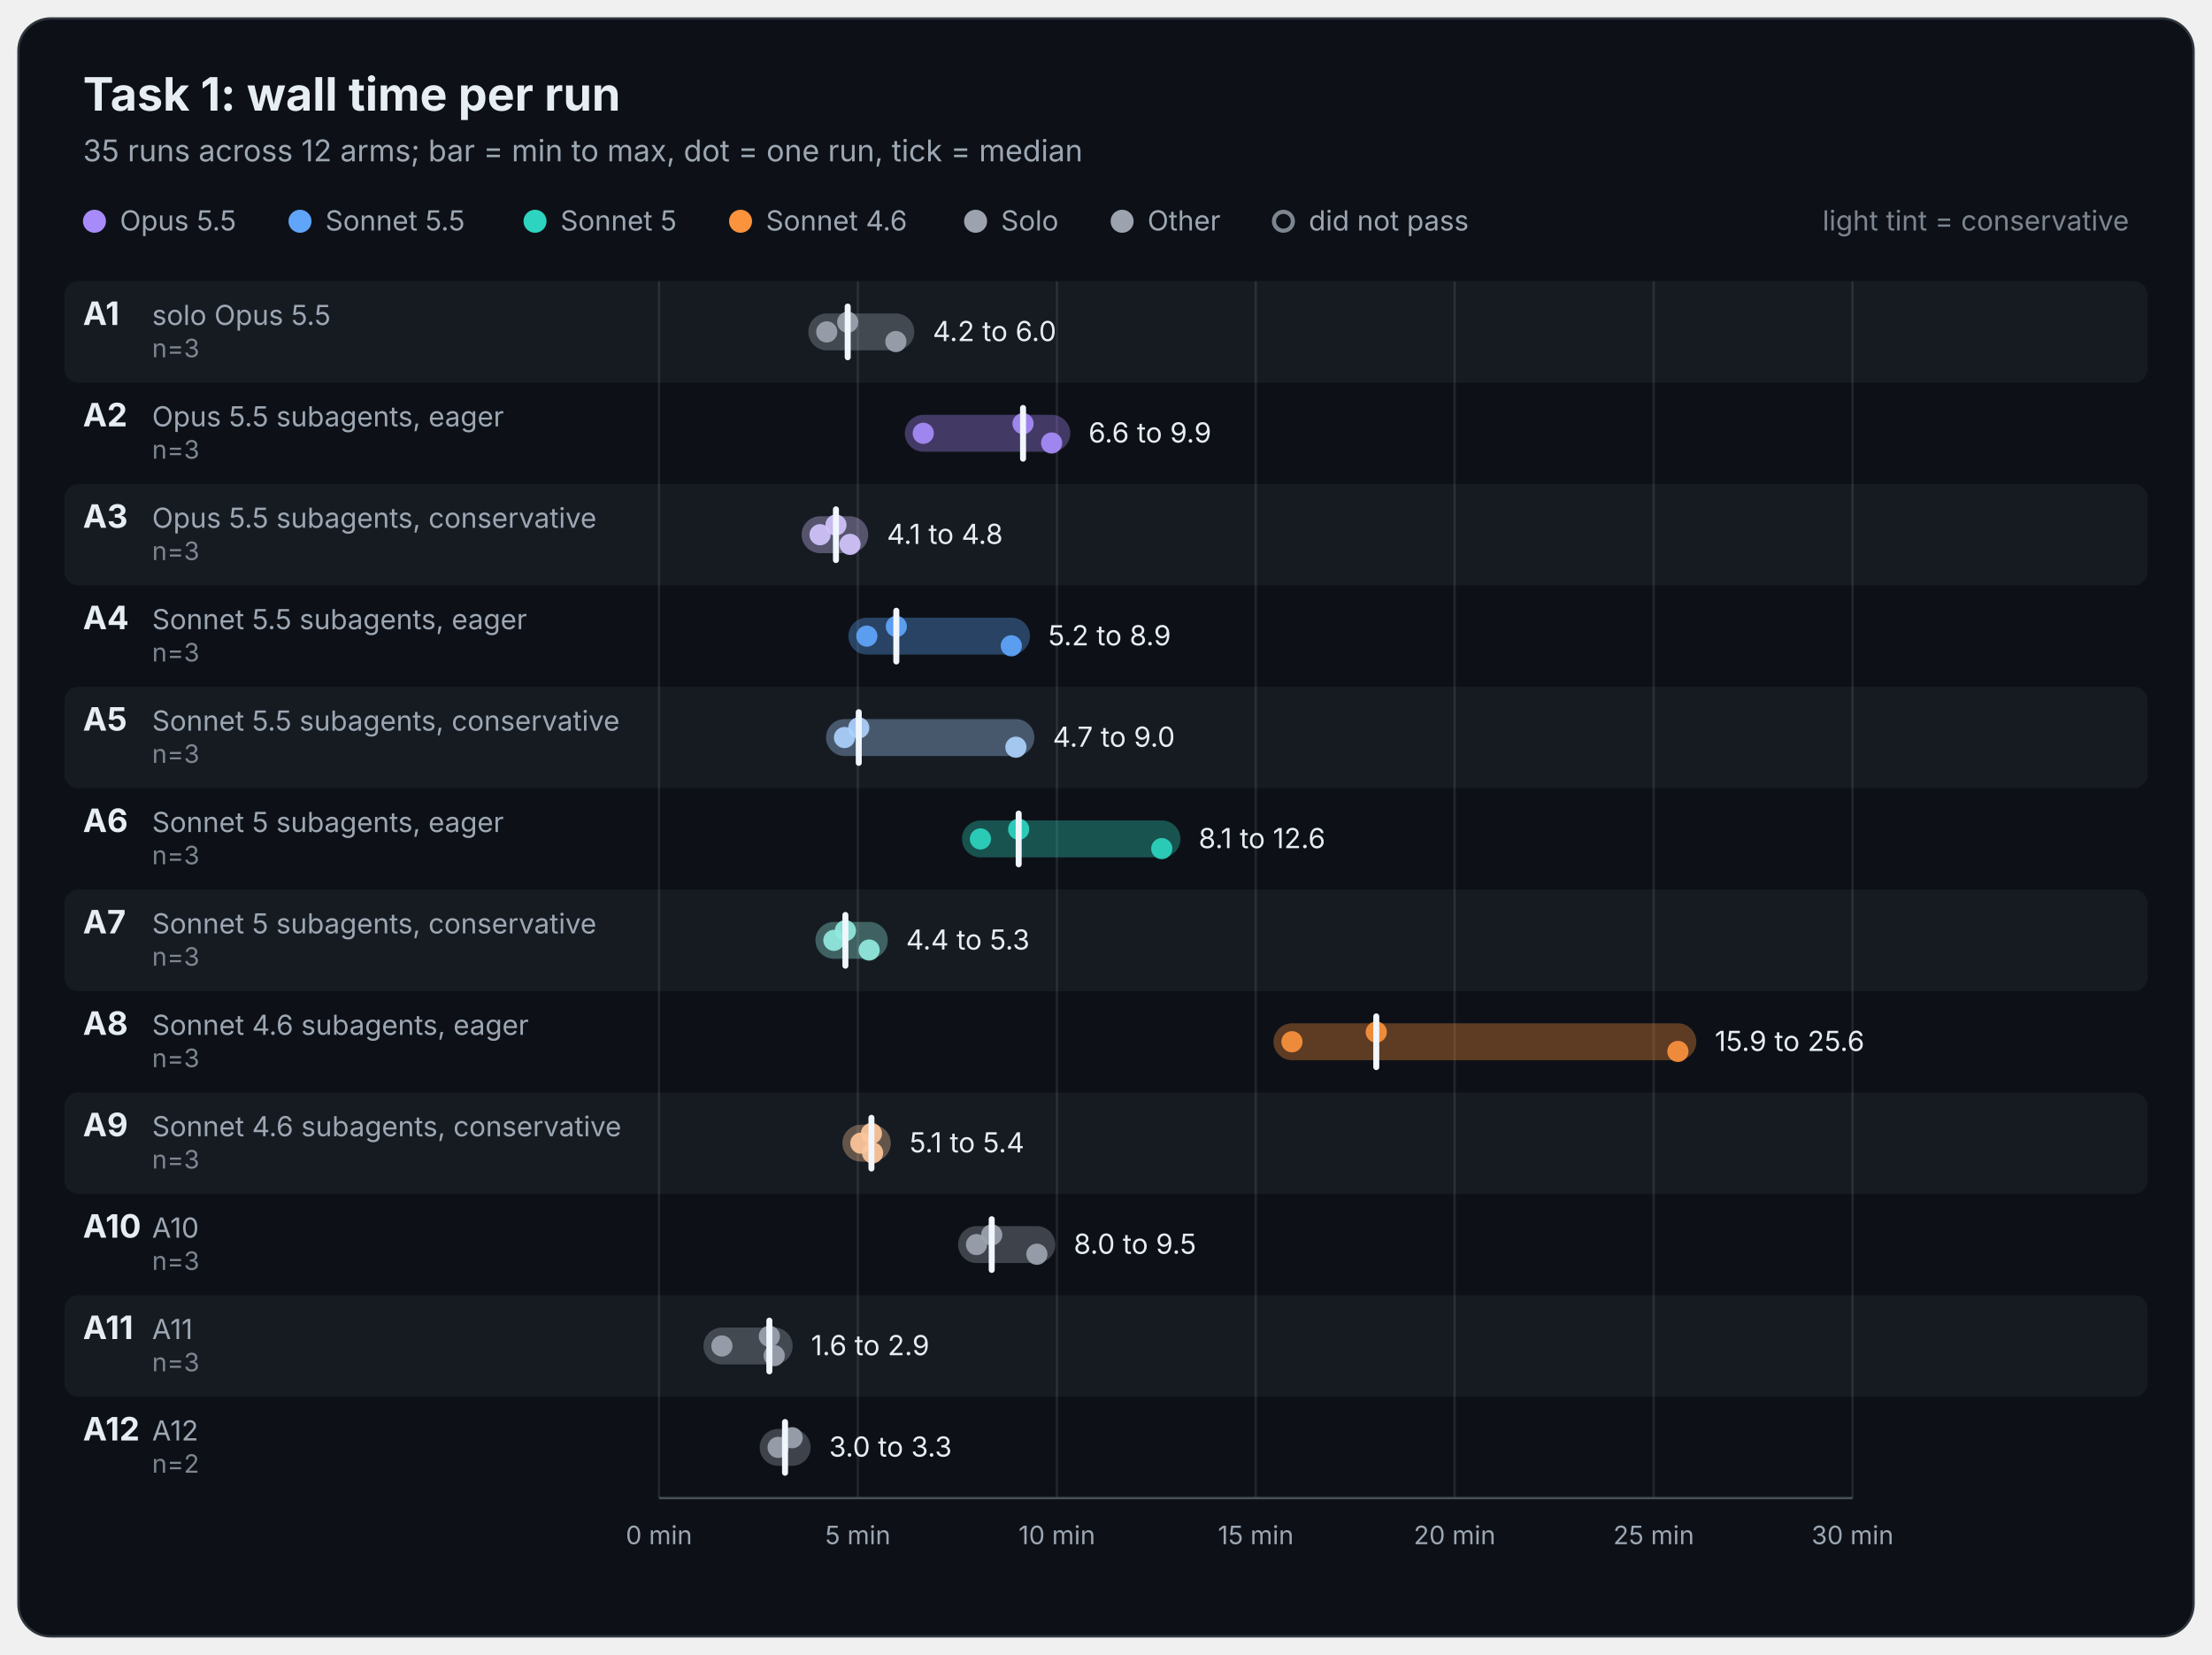
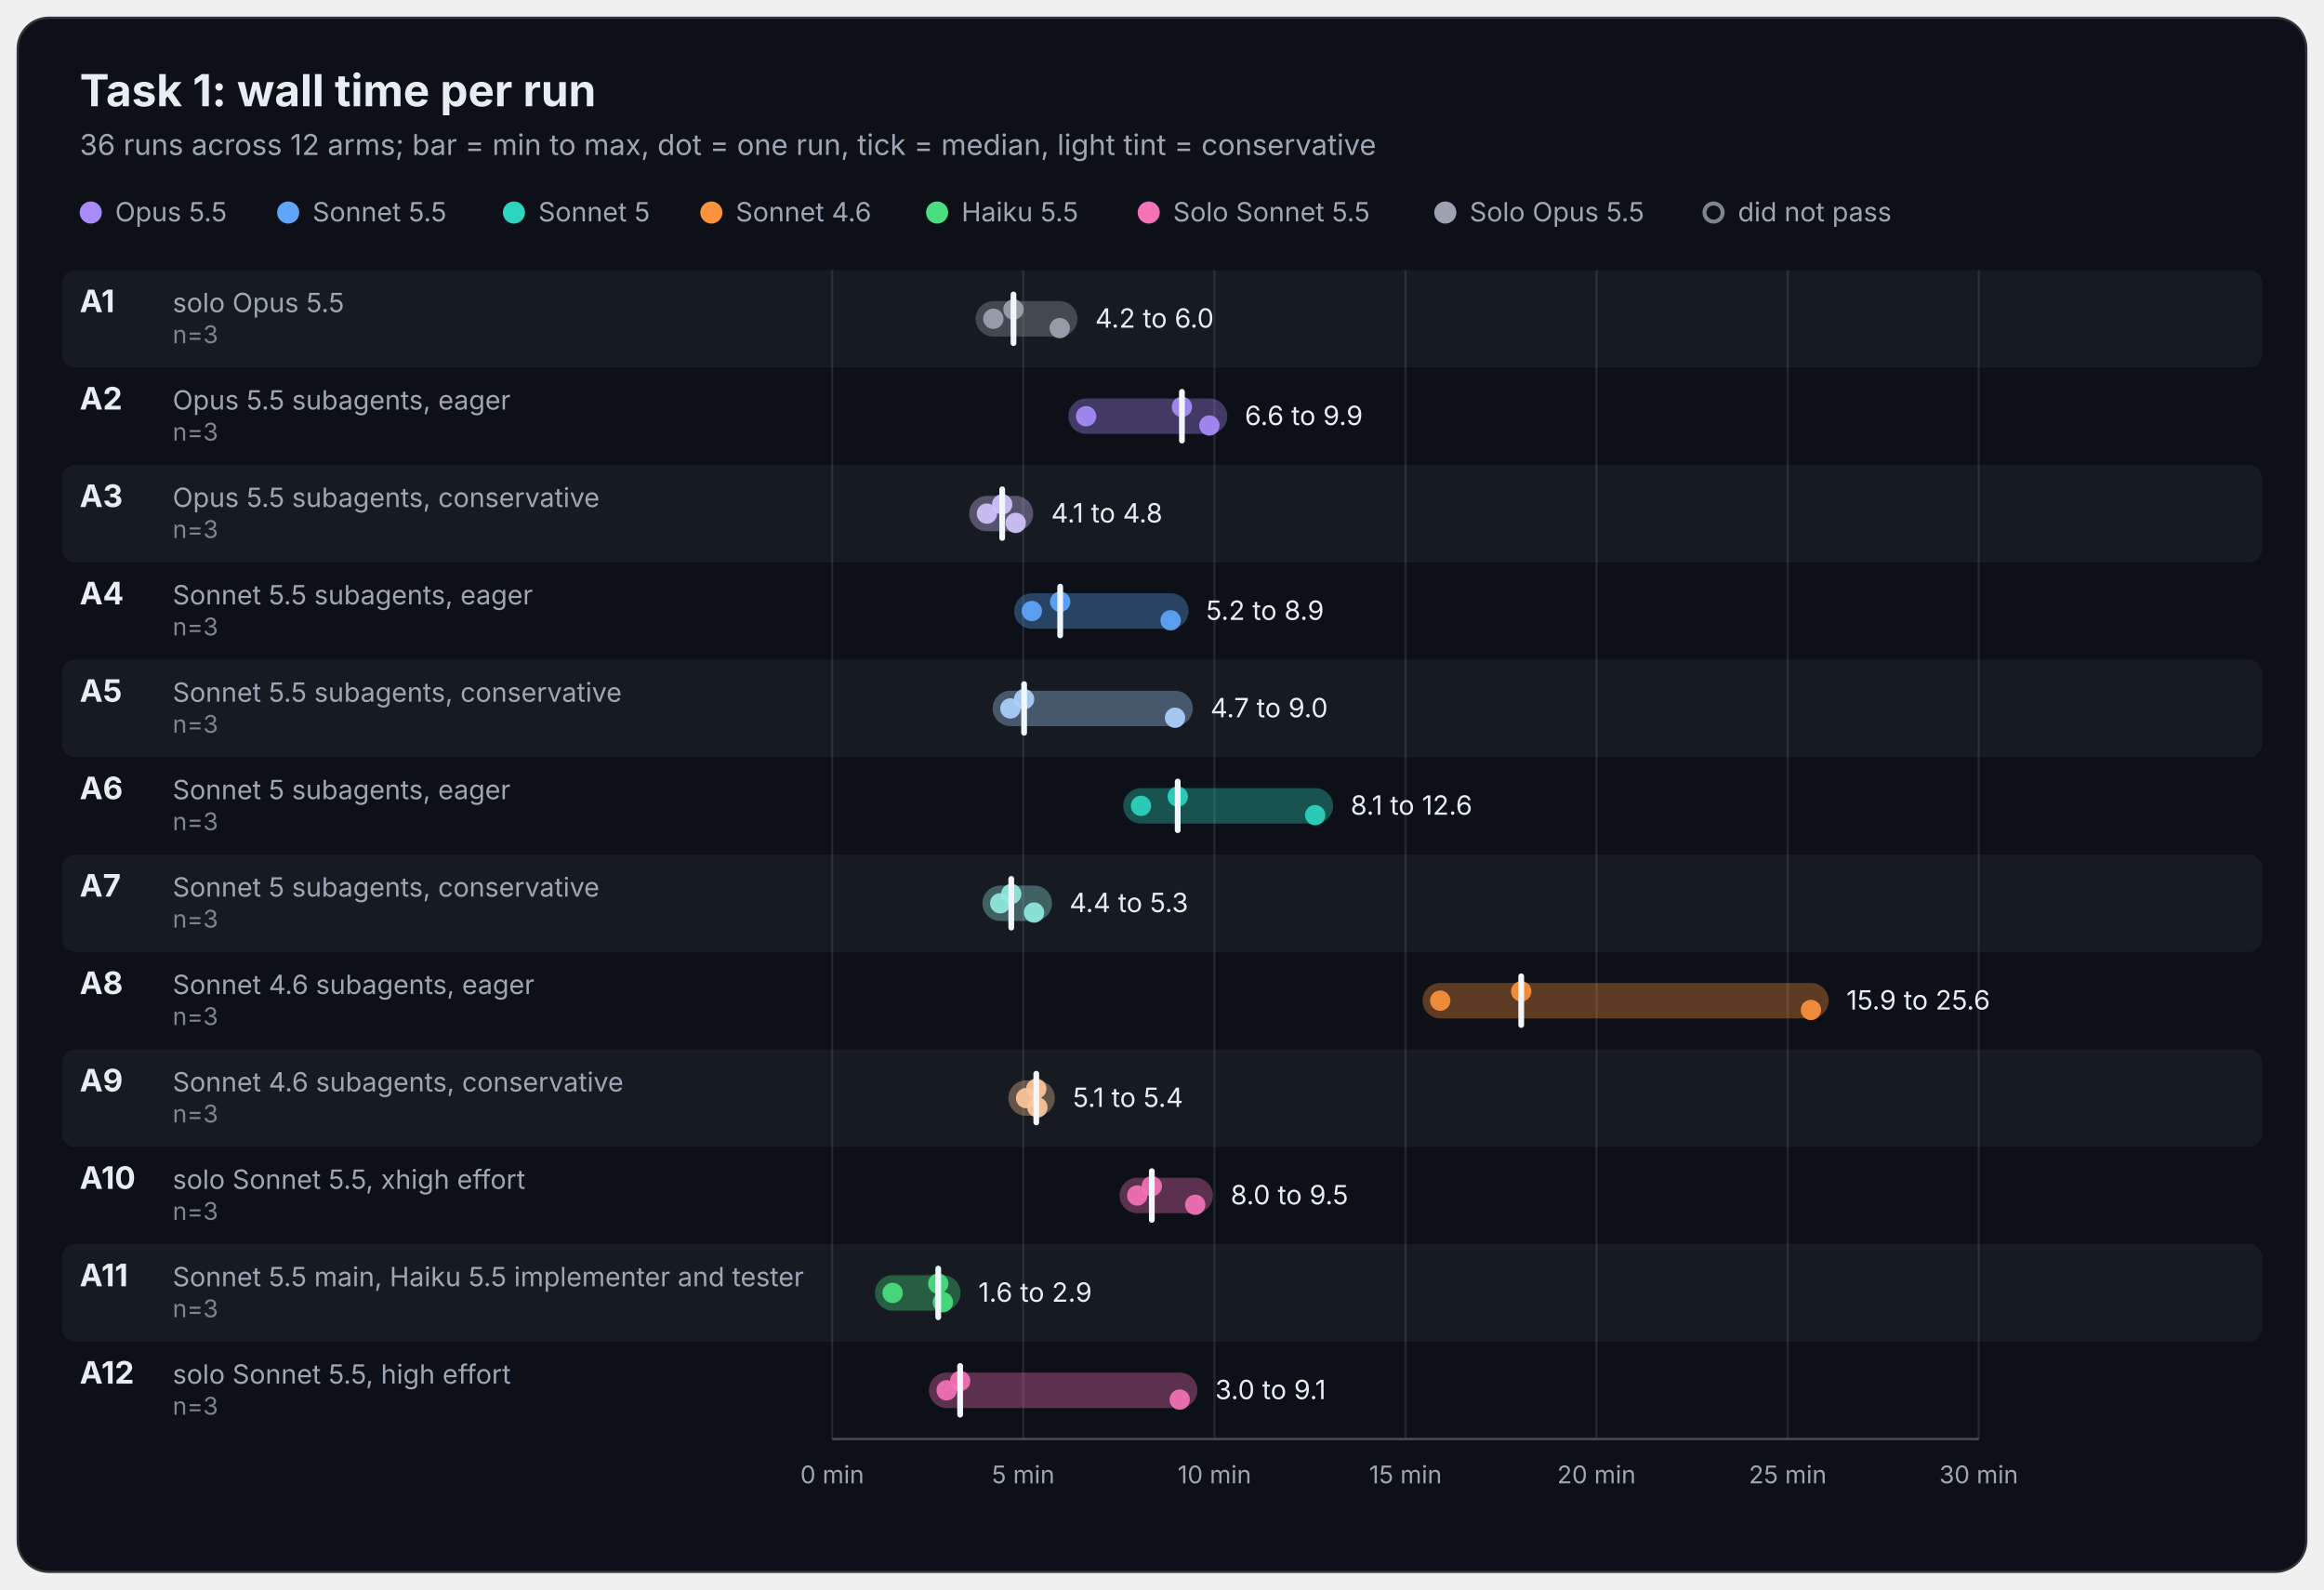
- <svg xmlns="http://www.w3.org/2000/svg" width="960" height="718.0" viewBox="0 0 960 718.0" role="img" aria-label="Task 1: wall time per run" font-family="-apple-system, &quot;Segoe UI&quot;, Inter, Roboto, &quot;Helvetica Neue&quot;, Arial, sans-serif">
-   <rect x="8" y="8" width="944" height="702.0" rx="14" fill="#0d1117" stroke="#30363d" stroke-width="1" />
+ <svg xmlns="http://www.w3.org/2000/svg" width="1050" height="718.0" viewBox="0 0 1050 718.0" role="img" aria-label="Task 1: wall time per run" font-family="-apple-system, &quot;Segoe UI&quot;, Inter, Roboto, &quot;Helvetica Neue&quot;, Arial, sans-serif">
+   <rect x="8" y="8" width="1034" height="702.0" rx="14" fill="#0d1117" stroke="#30363d" stroke-width="1" />
  <text x="36.0" y="48.0" font-size="20" font-weight="700" fill="#e6edf3" text-anchor="start">Task 1: wall time per run</text>
-   <text x="36.0" y="70.0" font-size="13" font-weight="400" fill="#9da7b3" text-anchor="start">35 runs across 12 arms; bar = min to max, dot = one run, tick = median</text>
+   <text x="36.0" y="70.0" font-size="13" font-weight="400" fill="#9da7b3" text-anchor="start">36 runs across 12 arms; bar = min to max, dot = one run, tick = median, light tint = conservative</text>
  <circle cx="41.0" cy="96.0" r="5" fill="#a78bfa" />
  <text x="52.0" y="100.0" font-size="12" font-weight="400" fill="#9da7b3" text-anchor="start">Opus 5.5</text>
  <circle cx="130.2" cy="96.0" r="5" fill="#60a5fa" />
  <text x="141.2" y="100.0" font-size="12" font-weight="400" fill="#9da7b3" text-anchor="start">Sonnet 5.5</text>
  <circle cx="232.2" cy="96.0" r="5" fill="#2dd4bf" />
  <text x="243.2" y="100.0" font-size="12" font-weight="400" fill="#9da7b3" text-anchor="start">Sonnet 5</text>
  <circle cx="321.4" cy="96.0" r="5" fill="#fb923c" />
  <text x="332.4" y="100.0" font-size="12" font-weight="400" fill="#9da7b3" text-anchor="start">Sonnet 4.6</text>
-   <circle cx="423.4" cy="96.0" r="5" fill="#9ca3af" />
-   <text x="434.4" y="100.0" font-size="12" font-weight="400" fill="#9da7b3" text-anchor="start">Solo</text>
-   <circle cx="487.0" cy="96.0" r="5" fill="#9ca3af" />
-   <text x="498.0" y="100.0" font-size="12" font-weight="400" fill="#9da7b3" text-anchor="start">Other</text>
-   <circle cx="557.0" cy="96.0" r="4.1" fill="#0d1117" stroke="#7d8590" stroke-width="1.8" />
-   <text x="568.0" y="100.0" font-size="12" font-weight="400" fill="#9da7b3" text-anchor="start">did not pass</text>
-   <text x="924.0" y="100.0" font-size="12" font-weight="400" fill="#7d8590" text-anchor="end">light tint = conservative</text>
-   <rect x="28" y="122.0" width="904.0" height="44" rx="6" fill="#161b22" />
-   <rect x="28" y="210.0" width="904.0" height="44" rx="6" fill="#161b22" />
-   <rect x="28" y="298.0" width="904.0" height="44" rx="6" fill="#161b22" />
-   <rect x="28" y="386.0" width="904.0" height="44" rx="6" fill="#161b22" />
-   <rect x="28" y="474.0" width="904.0" height="44" rx="6" fill="#161b22" />
-   <rect x="28" y="562.0" width="904.0" height="44" rx="6" fill="#161b22" />
-   <line x1="286.0" y1="122.0" x2="286.0" y2="650.0" stroke="#ffffff" stroke-opacity="0.09" stroke-width="1" />
-   <text x="286.0" y="670.0" font-size="11" font-weight="400" fill="#9da7b3" text-anchor="middle">0 min</text>
-   <line x1="372.3" y1="122.0" x2="372.3" y2="650.0" stroke="#ffffff" stroke-opacity="0.09" stroke-width="1" />
-   <text x="372.3" y="670.0" font-size="11" font-weight="400" fill="#9da7b3" text-anchor="middle">5 min</text>
-   <line x1="458.7" y1="122.0" x2="458.7" y2="650.0" stroke="#ffffff" stroke-opacity="0.09" stroke-width="1" />
-   <text x="458.7" y="670.0" font-size="11" font-weight="400" fill="#9da7b3" text-anchor="middle">10 min</text>
-   <line x1="545.0" y1="122.0" x2="545.0" y2="650.0" stroke="#ffffff" stroke-opacity="0.09" stroke-width="1" />
-   <text x="545.0" y="670.0" font-size="11" font-weight="400" fill="#9da7b3" text-anchor="middle">15 min</text>
-   <line x1="631.3" y1="122.0" x2="631.3" y2="650.0" stroke="#ffffff" stroke-opacity="0.09" stroke-width="1" />
-   <text x="631.3" y="670.0" font-size="11" font-weight="400" fill="#9da7b3" text-anchor="middle">20 min</text>
-   <line x1="717.7" y1="122.0" x2="717.7" y2="650.0" stroke="#ffffff" stroke-opacity="0.09" stroke-width="1" />
-   <text x="717.7" y="670.0" font-size="11" font-weight="400" fill="#9da7b3" text-anchor="middle">25 min</text>
-   <line x1="804.0" y1="122.0" x2="804.0" y2="650.0" stroke="#ffffff" stroke-opacity="0.09" stroke-width="1" />
-   <text x="804.0" y="670.0" font-size="11" font-weight="400" fill="#9da7b3" text-anchor="middle">30 min</text>
-   <line x1="286.0" y1="650.0" x2="804.0" y2="650.0" stroke="#484f58" stroke-width="1" />
+   <circle cx="423.4" cy="96.0" r="5" fill="#4ade80" />
+   <text x="434.4" y="100.0" font-size="12" font-weight="400" fill="#9da7b3" text-anchor="start">Haiku 5.5</text>
+   <circle cx="519.0" cy="96.0" r="5" fill="#f472b6" />
+   <text x="530.0" y="100.0" font-size="12" font-weight="400" fill="#9da7b3" text-anchor="start">Solo Sonnet 5.5</text>
+   <circle cx="653.0" cy="96.0" r="5" fill="#9ca3af" />
+   <text x="664.0" y="100.0" font-size="12" font-weight="400" fill="#9da7b3" text-anchor="start">Solo Opus 5.5</text>
+   <circle cx="774.2" cy="96.0" r="4.1" fill="#0d1117" stroke="#7d8590" stroke-width="1.8" />
+   <text x="785.2" y="100.0" font-size="12" font-weight="400" fill="#9da7b3" text-anchor="start">did not pass</text>
+   <rect x="28" y="122.0" width="994.0" height="44" rx="6" fill="#161b22" />
+   <rect x="28" y="210.0" width="994.0" height="44" rx="6" fill="#161b22" />
+   <rect x="28" y="298.0" width="994.0" height="44" rx="6" fill="#161b22" />
+   <rect x="28" y="386.0" width="994.0" height="44" rx="6" fill="#161b22" />
+   <rect x="28" y="474.0" width="994.0" height="44" rx="6" fill="#161b22" />
+   <rect x="28" y="562.0" width="994.0" height="44" rx="6" fill="#161b22" />
+   <line x1="376.0" y1="122.0" x2="376.0" y2="650.0" stroke="#ffffff" stroke-opacity="0.09" stroke-width="1" />
+   <text x="376.0" y="670.0" font-size="11" font-weight="400" fill="#9da7b3" text-anchor="middle">0 min</text>
+   <line x1="462.3" y1="122.0" x2="462.3" y2="650.0" stroke="#ffffff" stroke-opacity="0.09" stroke-width="1" />
+   <text x="462.3" y="670.0" font-size="11" font-weight="400" fill="#9da7b3" text-anchor="middle">5 min</text>
+   <line x1="548.7" y1="122.0" x2="548.7" y2="650.0" stroke="#ffffff" stroke-opacity="0.09" stroke-width="1" />
+   <text x="548.7" y="670.0" font-size="11" font-weight="400" fill="#9da7b3" text-anchor="middle">10 min</text>
+   <line x1="635.0" y1="122.0" x2="635.0" y2="650.0" stroke="#ffffff" stroke-opacity="0.09" stroke-width="1" />
+   <text x="635.0" y="670.0" font-size="11" font-weight="400" fill="#9da7b3" text-anchor="middle">15 min</text>
+   <line x1="721.3" y1="122.0" x2="721.3" y2="650.0" stroke="#ffffff" stroke-opacity="0.09" stroke-width="1" />
+   <text x="721.3" y="670.0" font-size="11" font-weight="400" fill="#9da7b3" text-anchor="middle">20 min</text>
+   <line x1="807.7" y1="122.0" x2="807.7" y2="650.0" stroke="#ffffff" stroke-opacity="0.09" stroke-width="1" />
+   <text x="807.7" y="670.0" font-size="11" font-weight="400" fill="#9da7b3" text-anchor="middle">25 min</text>
+   <line x1="894.0" y1="122.0" x2="894.0" y2="650.0" stroke="#ffffff" stroke-opacity="0.09" stroke-width="1" />
+   <text x="894.0" y="670.0" font-size="11" font-weight="400" fill="#9da7b3" text-anchor="middle">30 min</text>
+   <line x1="376.0" y1="650.0" x2="894.0" y2="650.0" stroke="#484f58" stroke-width="1" />
  <text x="36.0" y="141.0" font-size="14" font-weight="700" fill="#e6edf3" text-anchor="start">A1</text>
-   <text x="66.0" y="141.0" font-size="12" font-weight="400" fill="#9da7b3" text-anchor="start">solo Opus 5.5</text>
-   <text x="66.0" y="155.0" font-size="11" font-weight="400" fill="#7d8590" text-anchor="start">n=3</text>
-   <rect x="350.8" y="136.0" width="46.0" height="16" rx="8.0" fill="#9ca3af" fill-opacity="0.34" />
-   <circle cx="358.8" cy="144.0" r="4.6" fill="#9ca3af" fill-opacity="0.92" />
-   <circle cx="367.9" cy="139.8" r="4.6" fill="#9ca3af" fill-opacity="0.92" />
-   <circle cx="388.8" cy="148.2" r="4.6" fill="#9ca3af" fill-opacity="0.92" />
-   <line x1="367.9" y1="133.0" x2="367.9" y2="155.0" stroke="#f0f6fc" stroke-width="2.6" stroke-linecap="round" />
-   <text x="404.8" y="148.0" font-size="12" font-weight="400" fill="#e6edf3" text-anchor="start">4.2 to 6.0</text>
+   <text x="78.0" y="141.0" font-size="12" font-weight="400" fill="#9da7b3" text-anchor="start">solo Opus 5.5</text>
+   <text x="78.0" y="155.0" font-size="11" font-weight="400" fill="#7d8590" text-anchor="start">n=3</text>
+   <rect x="440.8" y="136.0" width="46.0" height="16" rx="8.0" fill="#9ca3af" fill-opacity="0.34" />
+   <circle cx="448.8" cy="144.0" r="4.6" fill="#9ca3af" fill-opacity="0.92" />
+   <circle cx="457.9" cy="139.8" r="4.6" fill="#9ca3af" fill-opacity="0.92" />
+   <circle cx="478.8" cy="148.2" r="4.6" fill="#9ca3af" fill-opacity="0.92" />
+   <line x1="457.9" y1="133.0" x2="457.9" y2="155.0" stroke="#f0f6fc" stroke-width="2.6" stroke-linecap="round" />
+   <text x="494.8" y="148.0" font-size="12" font-weight="400" fill="#e6edf3" text-anchor="start">4.2 to 6.0</text>
  <text x="36.0" y="185.0" font-size="14" font-weight="700" fill="#e6edf3" text-anchor="start">A2</text>
-   <text x="66.0" y="185.0" font-size="12" font-weight="400" fill="#9da7b3" text-anchor="start">Opus 5.5 subagents, eager</text>
-   <text x="66.0" y="199.0" font-size="11" font-weight="400" fill="#7d8590" text-anchor="start">n=3</text>
-   <rect x="392.7" y="180.0" width="71.8" height="16" rx="8.0" fill="#a78bfa" fill-opacity="0.34" />
-   <circle cx="400.7" cy="188.0" r="4.6" fill="#a78bfa" fill-opacity="0.92" />
-   <circle cx="444.0" cy="183.8" r="4.6" fill="#a78bfa" fill-opacity="0.92" />
-   <circle cx="456.4" cy="192.2" r="4.6" fill="#a78bfa" fill-opacity="0.92" />
-   <line x1="444.0" y1="177.0" x2="444.0" y2="199.0" stroke="#f0f6fc" stroke-width="2.6" stroke-linecap="round" />
-   <text x="472.4" y="192.0" font-size="12" font-weight="400" fill="#e6edf3" text-anchor="start">6.6 to 9.9</text>
+   <text x="78.0" y="185.0" font-size="12" font-weight="400" fill="#9da7b3" text-anchor="start">Opus 5.5 subagents, eager</text>
+   <text x="78.0" y="199.0" font-size="11" font-weight="400" fill="#7d8590" text-anchor="start">n=3</text>
+   <rect x="482.7" y="180.0" width="71.8" height="16" rx="8.0" fill="#a78bfa" fill-opacity="0.34" />
+   <circle cx="490.7" cy="188.0" r="4.6" fill="#a78bfa" fill-opacity="0.92" />
+   <circle cx="534.0" cy="183.8" r="4.6" fill="#a78bfa" fill-opacity="0.92" />
+   <circle cx="546.4" cy="192.2" r="4.6" fill="#a78bfa" fill-opacity="0.92" />
+   <line x1="534.0" y1="177.0" x2="534.0" y2="199.0" stroke="#f0f6fc" stroke-width="2.6" stroke-linecap="round" />
+   <text x="562.4" y="192.0" font-size="12" font-weight="400" fill="#e6edf3" text-anchor="start">6.6 to 9.9</text>
  <text x="36.0" y="229.0" font-size="14" font-weight="700" fill="#e6edf3" text-anchor="start">A3</text>
-   <text x="66.0" y="229.0" font-size="12" font-weight="400" fill="#9da7b3" text-anchor="start">Opus 5.5 subagents, conservative</text>
-   <text x="66.0" y="243.0" font-size="11" font-weight="400" fill="#7d8590" text-anchor="start">n=3</text>
-   <rect x="347.9" y="224.0" width="28.9" height="16" rx="8.0" fill="#d1c3fc" fill-opacity="0.34" />
-   <circle cx="355.9" cy="232.0" r="4.6" fill="#d1c3fc" fill-opacity="0.92" />
-   <circle cx="362.8" cy="227.8" r="4.6" fill="#d1c3fc" fill-opacity="0.92" />
-   <circle cx="368.9" cy="236.2" r="4.6" fill="#d1c3fc" fill-opacity="0.92" />
-   <line x1="362.8" y1="221.0" x2="362.8" y2="243.0" stroke="#f0f6fc" stroke-width="2.6" stroke-linecap="round" />
-   <text x="384.9" y="236.0" font-size="12" font-weight="400" fill="#e6edf3" text-anchor="start">4.1 to 4.8</text>
+   <text x="78.0" y="229.0" font-size="12" font-weight="400" fill="#9da7b3" text-anchor="start">Opus 5.5 subagents, conservative</text>
+   <text x="78.0" y="243.0" font-size="11" font-weight="400" fill="#7d8590" text-anchor="start">n=3</text>
+   <rect x="437.9" y="224.0" width="28.9" height="16" rx="8.0" fill="#d1c3fc" fill-opacity="0.34" />
+   <circle cx="445.9" cy="232.0" r="4.6" fill="#d1c3fc" fill-opacity="0.92" />
+   <circle cx="452.8" cy="227.8" r="4.6" fill="#d1c3fc" fill-opacity="0.92" />
+   <circle cx="458.9" cy="236.2" r="4.6" fill="#d1c3fc" fill-opacity="0.92" />
+   <line x1="452.8" y1="221.0" x2="452.8" y2="243.0" stroke="#f0f6fc" stroke-width="2.6" stroke-linecap="round" />
+   <text x="474.9" y="236.0" font-size="12" font-weight="400" fill="#e6edf3" text-anchor="start">4.1 to 4.8</text>
  <text x="36.0" y="273.0" font-size="14" font-weight="700" fill="#e6edf3" text-anchor="start">A4</text>
-   <text x="66.0" y="273.0" font-size="12" font-weight="400" fill="#9da7b3" text-anchor="start">Sonnet 5.5 subagents, eager</text>
-   <text x="66.0" y="287.0" font-size="11" font-weight="400" fill="#7d8590" text-anchor="start">n=3</text>
-   <rect x="368.2" y="268.0" width="78.8" height="16" rx="8.0" fill="#60a5fa" fill-opacity="0.34" />
-   <circle cx="376.2" cy="276.0" r="4.6" fill="#60a5fa" fill-opacity="0.92" />
-   <circle cx="389.0" cy="271.8" r="4.6" fill="#60a5fa" fill-opacity="0.92" />
-   <circle cx="438.9" cy="280.2" r="4.6" fill="#60a5fa" fill-opacity="0.92" />
-   <line x1="389.0" y1="265.0" x2="389.0" y2="287.0" stroke="#f0f6fc" stroke-width="2.6" stroke-linecap="round" />
-   <text x="454.9" y="280.0" font-size="12" font-weight="400" fill="#e6edf3" text-anchor="start">5.2 to 8.9</text>
+   <text x="78.0" y="273.0" font-size="12" font-weight="400" fill="#9da7b3" text-anchor="start">Sonnet 5.5 subagents, eager</text>
+   <text x="78.0" y="287.0" font-size="11" font-weight="400" fill="#7d8590" text-anchor="start">n=3</text>
+   <rect x="458.2" y="268.0" width="78.8" height="16" rx="8.0" fill="#60a5fa" fill-opacity="0.34" />
+   <circle cx="466.2" cy="276.0" r="4.6" fill="#60a5fa" fill-opacity="0.92" />
+   <circle cx="479.0" cy="271.8" r="4.6" fill="#60a5fa" fill-opacity="0.92" />
+   <circle cx="528.9" cy="280.2" r="4.6" fill="#60a5fa" fill-opacity="0.92" />
+   <line x1="479.0" y1="265.0" x2="479.0" y2="287.0" stroke="#f0f6fc" stroke-width="2.6" stroke-linecap="round" />
+   <text x="544.9" y="280.0" font-size="12" font-weight="400" fill="#e6edf3" text-anchor="start">5.2 to 8.9</text>
  <text x="36.0" y="317.0" font-size="14" font-weight="700" fill="#e6edf3" text-anchor="start">A5</text>
-   <text x="66.0" y="317.0" font-size="12" font-weight="400" fill="#9da7b3" text-anchor="start">Sonnet 5.5 subagents, conservative</text>
-   <text x="66.0" y="331.0" font-size="11" font-weight="400" fill="#7d8590" text-anchor="start">n=3</text>
-   <rect x="358.5" y="312.0" width="90.4" height="16" rx="8.0" fill="#acd0fc" fill-opacity="0.34" />
-   <circle cx="366.5" cy="320.0" r="4.6" fill="#acd0fc" fill-opacity="0.92" />
-   <circle cx="372.7" cy="315.8" r="4.6" fill="#acd0fc" fill-opacity="0.92" />
-   <circle cx="440.9" cy="324.2" r="4.6" fill="#acd0fc" fill-opacity="0.92" />
-   <line x1="372.7" y1="309.0" x2="372.7" y2="331.0" stroke="#f0f6fc" stroke-width="2.6" stroke-linecap="round" />
-   <text x="456.9" y="324.0" font-size="12" font-weight="400" fill="#e6edf3" text-anchor="start">4.7 to 9.0</text>
+   <text x="78.0" y="317.0" font-size="12" font-weight="400" fill="#9da7b3" text-anchor="start">Sonnet 5.5 subagents, conservative</text>
+   <text x="78.0" y="331.0" font-size="11" font-weight="400" fill="#7d8590" text-anchor="start">n=3</text>
+   <rect x="448.5" y="312.0" width="90.4" height="16" rx="8.0" fill="#acd0fc" fill-opacity="0.34" />
+   <circle cx="456.5" cy="320.0" r="4.6" fill="#acd0fc" fill-opacity="0.92" />
+   <circle cx="462.7" cy="315.8" r="4.6" fill="#acd0fc" fill-opacity="0.92" />
+   <circle cx="530.9" cy="324.2" r="4.6" fill="#acd0fc" fill-opacity="0.92" />
+   <line x1="462.7" y1="309.0" x2="462.7" y2="331.0" stroke="#f0f6fc" stroke-width="2.6" stroke-linecap="round" />
+   <text x="546.9" y="324.0" font-size="12" font-weight="400" fill="#e6edf3" text-anchor="start">4.7 to 9.0</text>
  <text x="36.0" y="361.0" font-size="14" font-weight="700" fill="#e6edf3" text-anchor="start">A6</text>
-   <text x="66.0" y="361.0" font-size="12" font-weight="400" fill="#9da7b3" text-anchor="start">Sonnet 5 subagents, eager</text>
-   <text x="66.0" y="375.0" font-size="11" font-weight="400" fill="#7d8590" text-anchor="start">n=3</text>
-   <rect x="417.5" y="356.0" width="94.8" height="16" rx="8.0" fill="#2dd4bf" fill-opacity="0.34" />
-   <circle cx="425.5" cy="364.0" r="4.6" fill="#2dd4bf" fill-opacity="0.92" />
-   <circle cx="442.1" cy="359.8" r="4.6" fill="#2dd4bf" fill-opacity="0.92" />
-   <circle cx="504.2" cy="368.2" r="4.6" fill="#2dd4bf" fill-opacity="0.92" />
-   <line x1="442.1" y1="353.0" x2="442.1" y2="375.0" stroke="#f0f6fc" stroke-width="2.6" stroke-linecap="round" />
-   <text x="520.2" y="368.0" font-size="12" font-weight="400" fill="#e6edf3" text-anchor="start">8.1 to 12.6</text>
+   <text x="78.0" y="361.0" font-size="12" font-weight="400" fill="#9da7b3" text-anchor="start">Sonnet 5 subagents, eager</text>
+   <text x="78.0" y="375.0" font-size="11" font-weight="400" fill="#7d8590" text-anchor="start">n=3</text>
+   <rect x="507.5" y="356.0" width="94.8" height="16" rx="8.0" fill="#2dd4bf" fill-opacity="0.34" />
+   <circle cx="515.5" cy="364.0" r="4.6" fill="#2dd4bf" fill-opacity="0.92" />
+   <circle cx="532.1" cy="359.8" r="4.6" fill="#2dd4bf" fill-opacity="0.92" />
+   <circle cx="594.2" cy="368.2" r="4.6" fill="#2dd4bf" fill-opacity="0.92" />
+   <line x1="532.1" y1="353.0" x2="532.1" y2="375.0" stroke="#f0f6fc" stroke-width="2.6" stroke-linecap="round" />
+   <text x="610.2" y="368.0" font-size="12" font-weight="400" fill="#e6edf3" text-anchor="start">8.1 to 12.6</text>
  <text x="36.0" y="405.0" font-size="14" font-weight="700" fill="#e6edf3" text-anchor="start">A7</text>
-   <text x="66.0" y="405.0" font-size="12" font-weight="400" fill="#9da7b3" text-anchor="start">Sonnet 5 subagents, conservative</text>
-   <text x="66.0" y="419.0" font-size="11" font-weight="400" fill="#7d8590" text-anchor="start">n=3</text>
-   <rect x="353.9" y="400.0" width="31.4" height="16" rx="8.0" fill="#92e9de" fill-opacity="0.34" />
-   <circle cx="361.9" cy="408.0" r="4.6" fill="#92e9de" fill-opacity="0.92" />
-   <circle cx="366.9" cy="403.8" r="4.6" fill="#92e9de" fill-opacity="0.92" />
-   <circle cx="377.2" cy="412.2" r="4.6" fill="#92e9de" fill-opacity="0.92" />
-   <line x1="366.9" y1="397.0" x2="366.9" y2="419.0" stroke="#f0f6fc" stroke-width="2.6" stroke-linecap="round" />
-   <text x="393.2" y="412.0" font-size="12" font-weight="400" fill="#e6edf3" text-anchor="start">4.4 to 5.3</text>
+   <text x="78.0" y="405.0" font-size="12" font-weight="400" fill="#9da7b3" text-anchor="start">Sonnet 5 subagents, conservative</text>
+   <text x="78.0" y="419.0" font-size="11" font-weight="400" fill="#7d8590" text-anchor="start">n=3</text>
+   <rect x="443.9" y="400.0" width="31.4" height="16" rx="8.0" fill="#92e9de" fill-opacity="0.34" />
+   <circle cx="451.9" cy="408.0" r="4.6" fill="#92e9de" fill-opacity="0.92" />
+   <circle cx="456.9" cy="403.8" r="4.6" fill="#92e9de" fill-opacity="0.92" />
+   <circle cx="467.2" cy="412.2" r="4.6" fill="#92e9de" fill-opacity="0.92" />
+   <line x1="456.9" y1="397.0" x2="456.9" y2="419.0" stroke="#f0f6fc" stroke-width="2.6" stroke-linecap="round" />
+   <text x="483.2" y="412.0" font-size="12" font-weight="400" fill="#e6edf3" text-anchor="start">4.4 to 5.3</text>
  <text x="36.0" y="449.0" font-size="14" font-weight="700" fill="#e6edf3" text-anchor="start">A8</text>
-   <text x="66.0" y="449.0" font-size="12" font-weight="400" fill="#9da7b3" text-anchor="start">Sonnet 4.6 subagents, eager</text>
-   <text x="66.0" y="463.0" font-size="11" font-weight="400" fill="#7d8590" text-anchor="start">n=3</text>
-   <rect x="552.7" y="444.0" width="183.5" height="16" rx="8.0" fill="#fb923c" fill-opacity="0.34" />
-   <circle cx="560.7" cy="452.0" r="4.6" fill="#fb923c" fill-opacity="0.92" />
-   <circle cx="597.3" cy="447.8" r="4.6" fill="#fb923c" fill-opacity="0.92" />
-   <circle cx="728.2" cy="456.2" r="4.6" fill="#fb923c" fill-opacity="0.92" />
-   <line x1="597.3" y1="441.0" x2="597.3" y2="463.0" stroke="#f0f6fc" stroke-width="2.6" stroke-linecap="round" />
-   <text x="744.2" y="456.0" font-size="12" font-weight="400" fill="#e6edf3" text-anchor="start">15.9 to 25.6</text>
+   <text x="78.0" y="449.0" font-size="12" font-weight="400" fill="#9da7b3" text-anchor="start">Sonnet 4.6 subagents, eager</text>
+   <text x="78.0" y="463.0" font-size="11" font-weight="400" fill="#7d8590" text-anchor="start">n=3</text>
+   <rect x="642.7" y="444.0" width="183.5" height="16" rx="8.0" fill="#fb923c" fill-opacity="0.34" />
+   <circle cx="650.7" cy="452.0" r="4.6" fill="#fb923c" fill-opacity="0.92" />
+   <circle cx="687.3" cy="447.8" r="4.6" fill="#fb923c" fill-opacity="0.92" />
+   <circle cx="818.2" cy="456.2" r="4.6" fill="#fb923c" fill-opacity="0.92" />
+   <line x1="687.3" y1="441.0" x2="687.3" y2="463.0" stroke="#f0f6fc" stroke-width="2.6" stroke-linecap="round" />
+   <text x="834.2" y="456.0" font-size="12" font-weight="400" fill="#e6edf3" text-anchor="start">15.9 to 25.6</text>
  <text x="36.0" y="493.0" font-size="14" font-weight="700" fill="#e6edf3" text-anchor="start">A9</text>
-   <text x="66.0" y="493.0" font-size="12" font-weight="400" fill="#9da7b3" text-anchor="start">Sonnet 4.6 subagents, conservative</text>
-   <text x="66.0" y="507.0" font-size="11" font-weight="400" fill="#7d8590" text-anchor="start">n=3</text>
-   <rect x="365.6" y="488.0" width="21.0" height="16" rx="8.0" fill="#fdc69a" fill-opacity="0.34" />
-   <circle cx="373.6" cy="496.0" r="4.6" fill="#fdc69a" fill-opacity="0.92" />
-   <circle cx="378.2" cy="491.8" r="4.6" fill="#fdc69a" fill-opacity="0.92" />
-   <circle cx="378.7" cy="500.2" r="4.6" fill="#fdc69a" fill-opacity="0.92" />
-   <line x1="378.2" y1="485.0" x2="378.2" y2="507.0" stroke="#f0f6fc" stroke-width="2.6" stroke-linecap="round" />
-   <text x="394.7" y="500.0" font-size="12" font-weight="400" fill="#e6edf3" text-anchor="start">5.1 to 5.4</text>
+   <text x="78.0" y="493.0" font-size="12" font-weight="400" fill="#9da7b3" text-anchor="start">Sonnet 4.6 subagents, conservative</text>
+   <text x="78.0" y="507.0" font-size="11" font-weight="400" fill="#7d8590" text-anchor="start">n=3</text>
+   <rect x="455.6" y="488.0" width="21.0" height="16" rx="8.0" fill="#fdc69a" fill-opacity="0.34" />
+   <circle cx="463.6" cy="496.0" r="4.6" fill="#fdc69a" fill-opacity="0.92" />
+   <circle cx="468.2" cy="491.8" r="4.6" fill="#fdc69a" fill-opacity="0.92" />
+   <circle cx="468.7" cy="500.2" r="4.6" fill="#fdc69a" fill-opacity="0.92" />
+   <line x1="468.2" y1="485.0" x2="468.2" y2="507.0" stroke="#f0f6fc" stroke-width="2.6" stroke-linecap="round" />
+   <text x="484.7" y="500.0" font-size="12" font-weight="400" fill="#e6edf3" text-anchor="start">5.1 to 5.4</text>
  <text x="36.0" y="537.0" font-size="14" font-weight="700" fill="#e6edf3" text-anchor="start">A10</text>
-   <text x="66.0" y="537.0" font-size="12" font-weight="400" fill="#9da7b3" text-anchor="start">A10</text>
-   <text x="66.0" y="551.0" font-size="11" font-weight="400" fill="#7d8590" text-anchor="start">n=3</text>
-   <rect x="415.8" y="532.0" width="42.2" height="16" rx="8.0" fill="#9ca3af" fill-opacity="0.34" />
-   <circle cx="423.8" cy="540.0" r="4.6" fill="#9ca3af" fill-opacity="0.92" />
-   <circle cx="430.4" cy="535.8" r="4.6" fill="#9ca3af" fill-opacity="0.92" />
-   <circle cx="450.0" cy="544.2" r="4.6" fill="#9ca3af" fill-opacity="0.92" />
-   <line x1="430.4" y1="529.0" x2="430.4" y2="551.0" stroke="#f0f6fc" stroke-width="2.6" stroke-linecap="round" />
-   <text x="466.0" y="544.0" font-size="12" font-weight="400" fill="#e6edf3" text-anchor="start">8.0 to 9.5</text>
+   <text x="78.0" y="537.0" font-size="12" font-weight="400" fill="#9da7b3" text-anchor="start">solo Sonnet 5.5, xhigh effort</text>
+   <text x="78.0" y="551.0" font-size="11" font-weight="400" fill="#7d8590" text-anchor="start">n=3</text>
+   <rect x="505.8" y="532.0" width="42.2" height="16" rx="8.0" fill="#f472b6" fill-opacity="0.34" />
+   <circle cx="513.8" cy="540.0" r="4.6" fill="#f472b6" fill-opacity="0.92" />
+   <circle cx="520.4" cy="535.8" r="4.6" fill="#f472b6" fill-opacity="0.92" />
+   <circle cx="540.0" cy="544.2" r="4.6" fill="#f472b6" fill-opacity="0.92" />
+   <line x1="520.4" y1="529.0" x2="520.4" y2="551.0" stroke="#f0f6fc" stroke-width="2.6" stroke-linecap="round" />
+   <text x="556.0" y="544.0" font-size="12" font-weight="400" fill="#e6edf3" text-anchor="start">8.0 to 9.5</text>
  <text x="36.0" y="581.0" font-size="14" font-weight="700" fill="#e6edf3" text-anchor="start">A11</text>
-   <text x="66.0" y="581.0" font-size="12" font-weight="400" fill="#9da7b3" text-anchor="start">A11</text>
-   <text x="66.0" y="595.0" font-size="11" font-weight="400" fill="#7d8590" text-anchor="start">n=3</text>
-   <rect x="305.3" y="576.0" width="38.7" height="16" rx="8.0" fill="#9ca3af" fill-opacity="0.34" />
-   <circle cx="313.3" cy="584.0" r="4.6" fill="#9ca3af" fill-opacity="0.92" />
-   <circle cx="333.9" cy="579.8" r="4.6" fill="#9ca3af" fill-opacity="0.92" />
-   <circle cx="336.0" cy="588.2" r="4.6" fill="#9ca3af" fill-opacity="0.92" />
-   <line x1="333.9" y1="573.0" x2="333.9" y2="595.0" stroke="#f0f6fc" stroke-width="2.6" stroke-linecap="round" />
-   <text x="352.0" y="588.0" font-size="12" font-weight="400" fill="#e6edf3" text-anchor="start">1.6 to 2.9</text>
+   <text x="78.0" y="581.0" font-size="12" font-weight="400" fill="#9da7b3" text-anchor="start">Sonnet 5.5 main, Haiku 5.5 implementer and tester</text>
+   <text x="78.0" y="595.0" font-size="11" font-weight="400" fill="#7d8590" text-anchor="start">n=3</text>
+   <rect x="395.3" y="576.0" width="38.7" height="16" rx="8.0" fill="#4ade80" fill-opacity="0.34" />
+   <circle cx="403.3" cy="584.0" r="4.6" fill="#4ade80" fill-opacity="0.92" />
+   <circle cx="423.9" cy="579.8" r="4.6" fill="#4ade80" fill-opacity="0.92" />
+   <circle cx="426.0" cy="588.2" r="4.6" fill="#4ade80" fill-opacity="0.92" />
+   <line x1="423.9" y1="573.0" x2="423.9" y2="595.0" stroke="#f0f6fc" stroke-width="2.6" stroke-linecap="round" />
+   <text x="442.0" y="588.0" font-size="12" font-weight="400" fill="#e6edf3" text-anchor="start">1.6 to 2.9</text>
  <text x="36.0" y="625.0" font-size="14" font-weight="700" fill="#e6edf3" text-anchor="start">A12</text>
-   <text x="66.0" y="625.0" font-size="12" font-weight="400" fill="#9da7b3" text-anchor="start">A12</text>
-   <text x="66.0" y="639.0" font-size="11" font-weight="400" fill="#7d8590" text-anchor="start">n=2</text>
-   <rect x="329.7" y="620.0" width="22.1" height="16" rx="8.0" fill="#9ca3af" fill-opacity="0.34" />
-   <circle cx="337.7" cy="628.0" r="4.6" fill="#9ca3af" fill-opacity="0.92" />
-   <circle cx="343.8" cy="623.8" r="4.6" fill="#9ca3af" fill-opacity="0.92" />
-   <line x1="340.7" y1="617.0" x2="340.7" y2="639.0" stroke="#f0f6fc" stroke-width="2.6" stroke-linecap="round" />
-   <text x="359.8" y="632.0" font-size="12" font-weight="400" fill="#e6edf3" text-anchor="start">3.0 to 3.3</text>
+   <text x="78.0" y="625.0" font-size="12" font-weight="400" fill="#9da7b3" text-anchor="start">solo Sonnet 5.5, high effort</text>
+   <text x="78.0" y="639.0" font-size="11" font-weight="400" fill="#7d8590" text-anchor="start">n=3</text>
+   <rect x="419.7" y="620.0" width="121.3" height="16" rx="8.0" fill="#f472b6" fill-opacity="0.34" />
+   <circle cx="427.7" cy="628.0" r="4.6" fill="#f472b6" fill-opacity="0.92" />
+   <circle cx="433.8" cy="623.8" r="4.6" fill="#f472b6" fill-opacity="0.92" />
+   <circle cx="533.0" cy="632.2" r="4.6" fill="#f472b6" fill-opacity="0.92" />
+   <line x1="433.8" y1="617.0" x2="433.8" y2="639.0" stroke="#f0f6fc" stroke-width="2.6" stroke-linecap="round" />
+   <text x="549.0" y="632.0" font-size="12" font-weight="400" fill="#e6edf3" text-anchor="start">3.0 to 9.1</text>
</svg>
